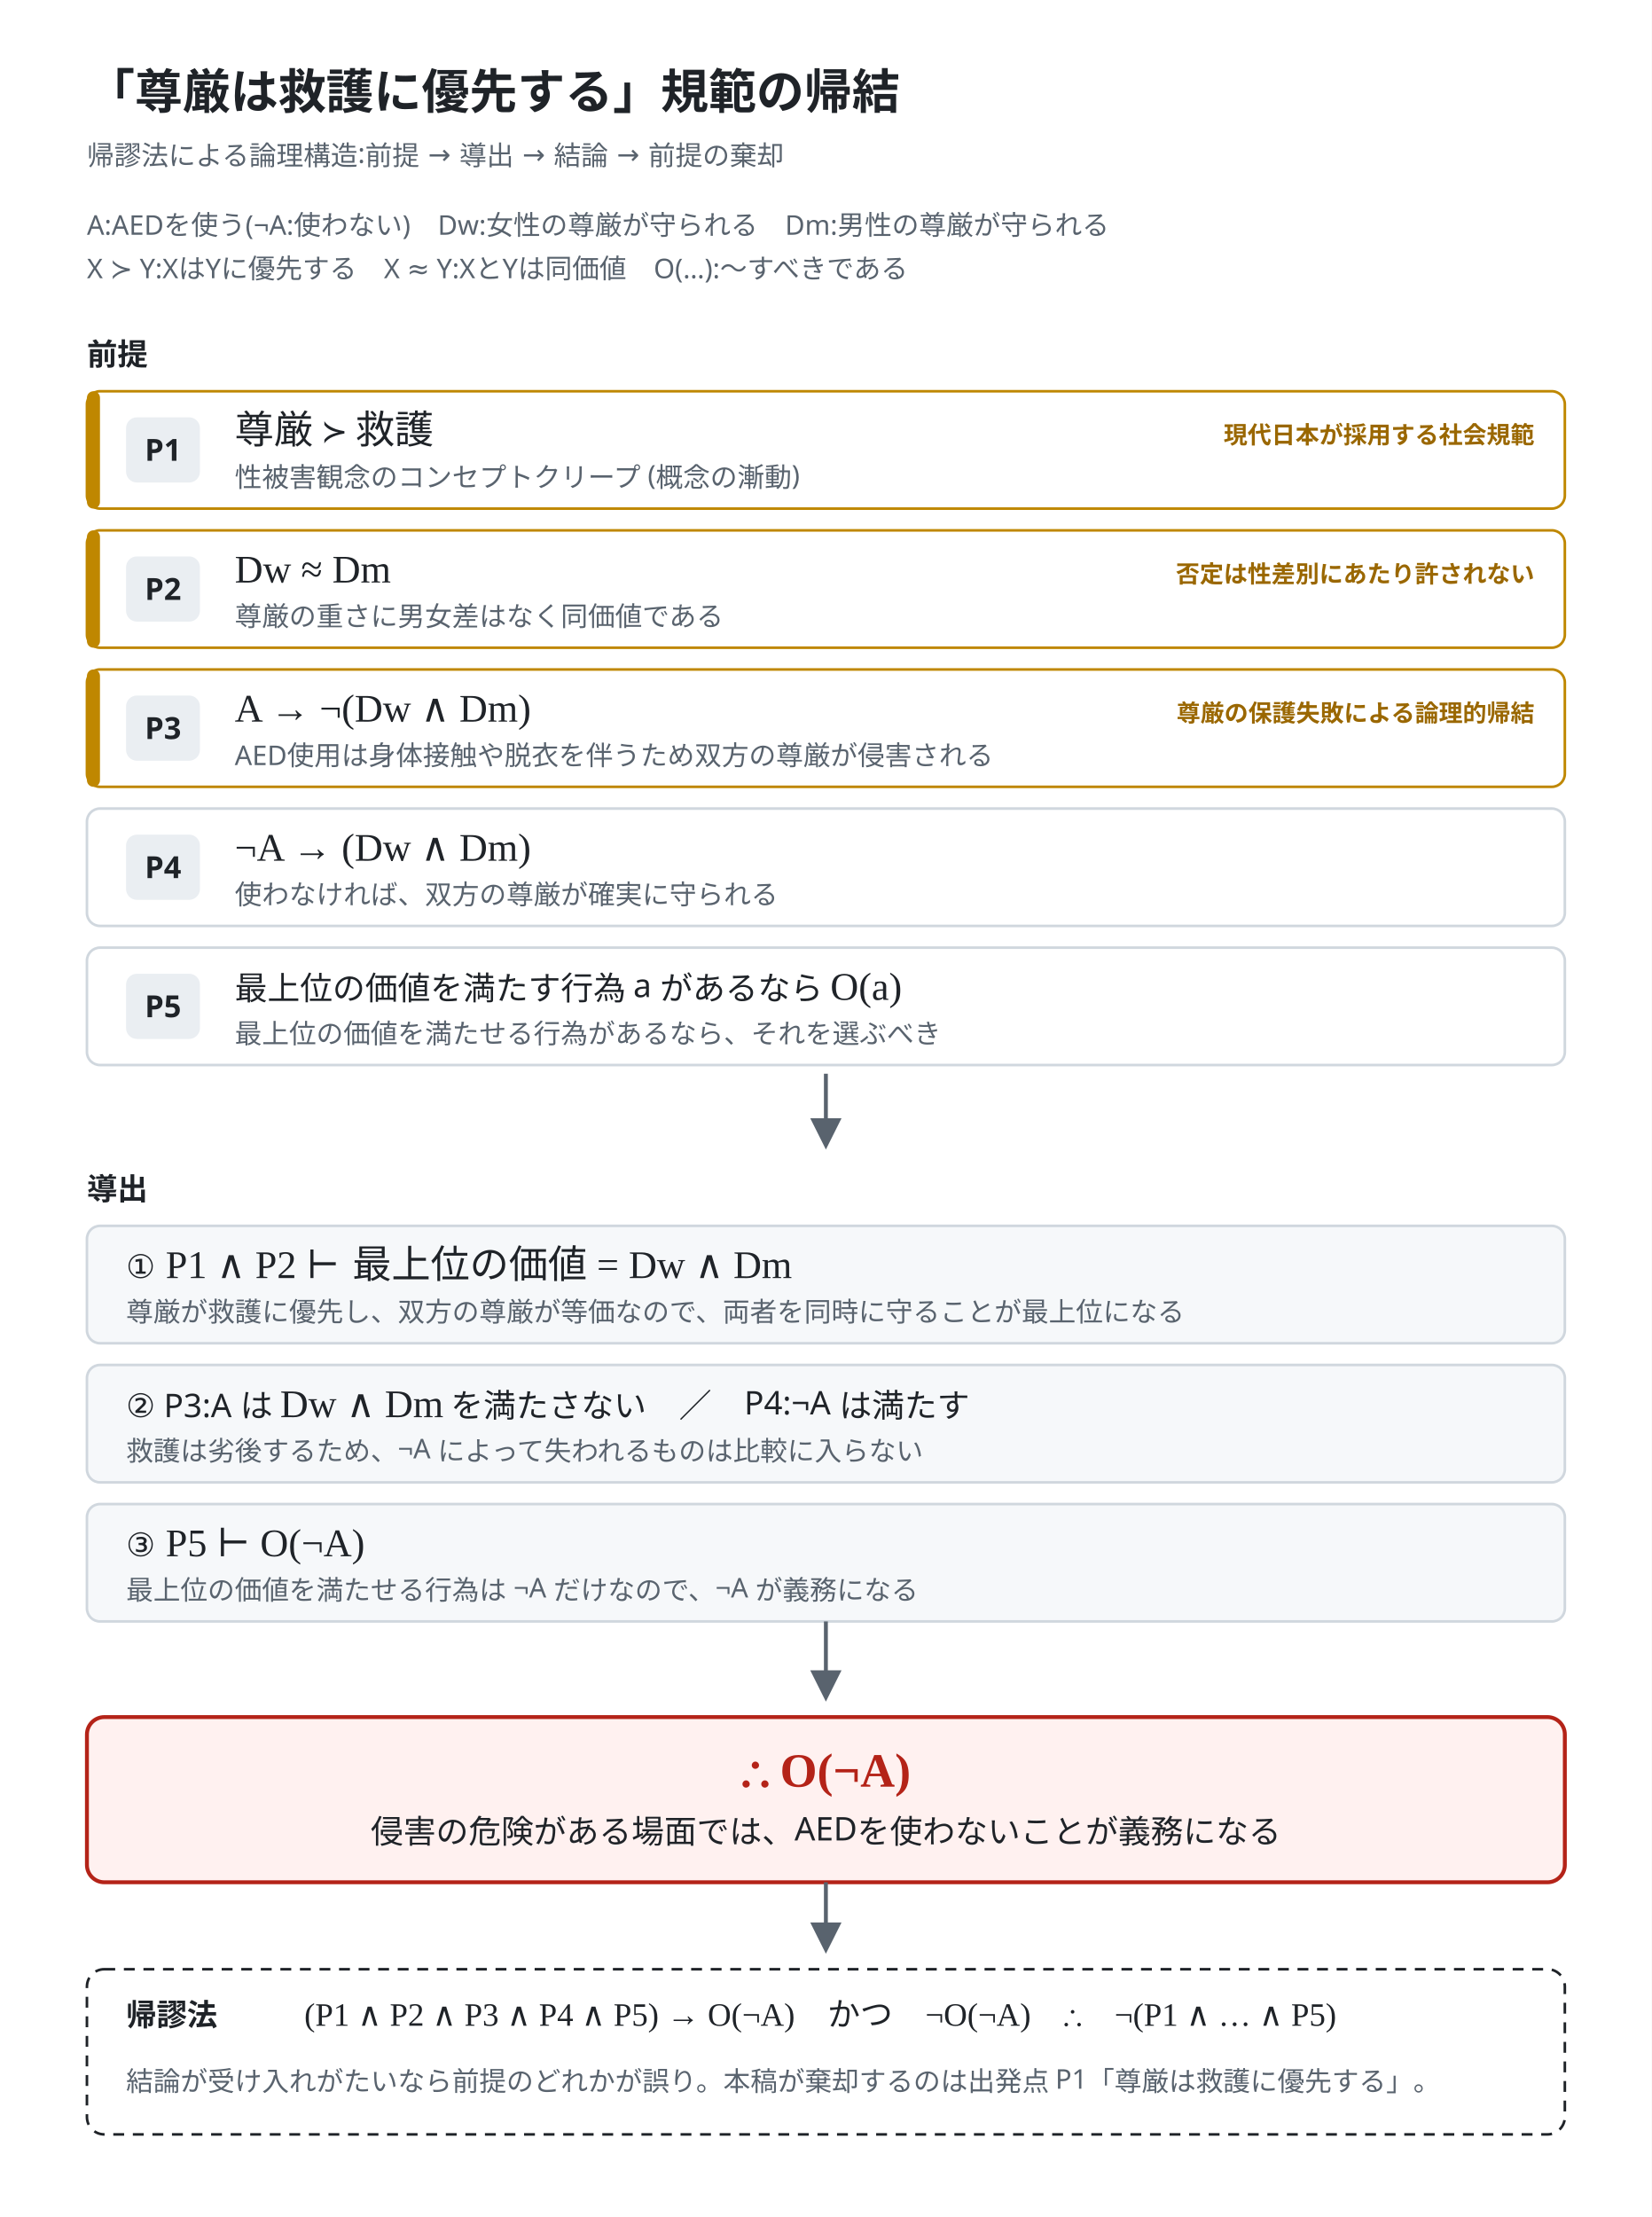
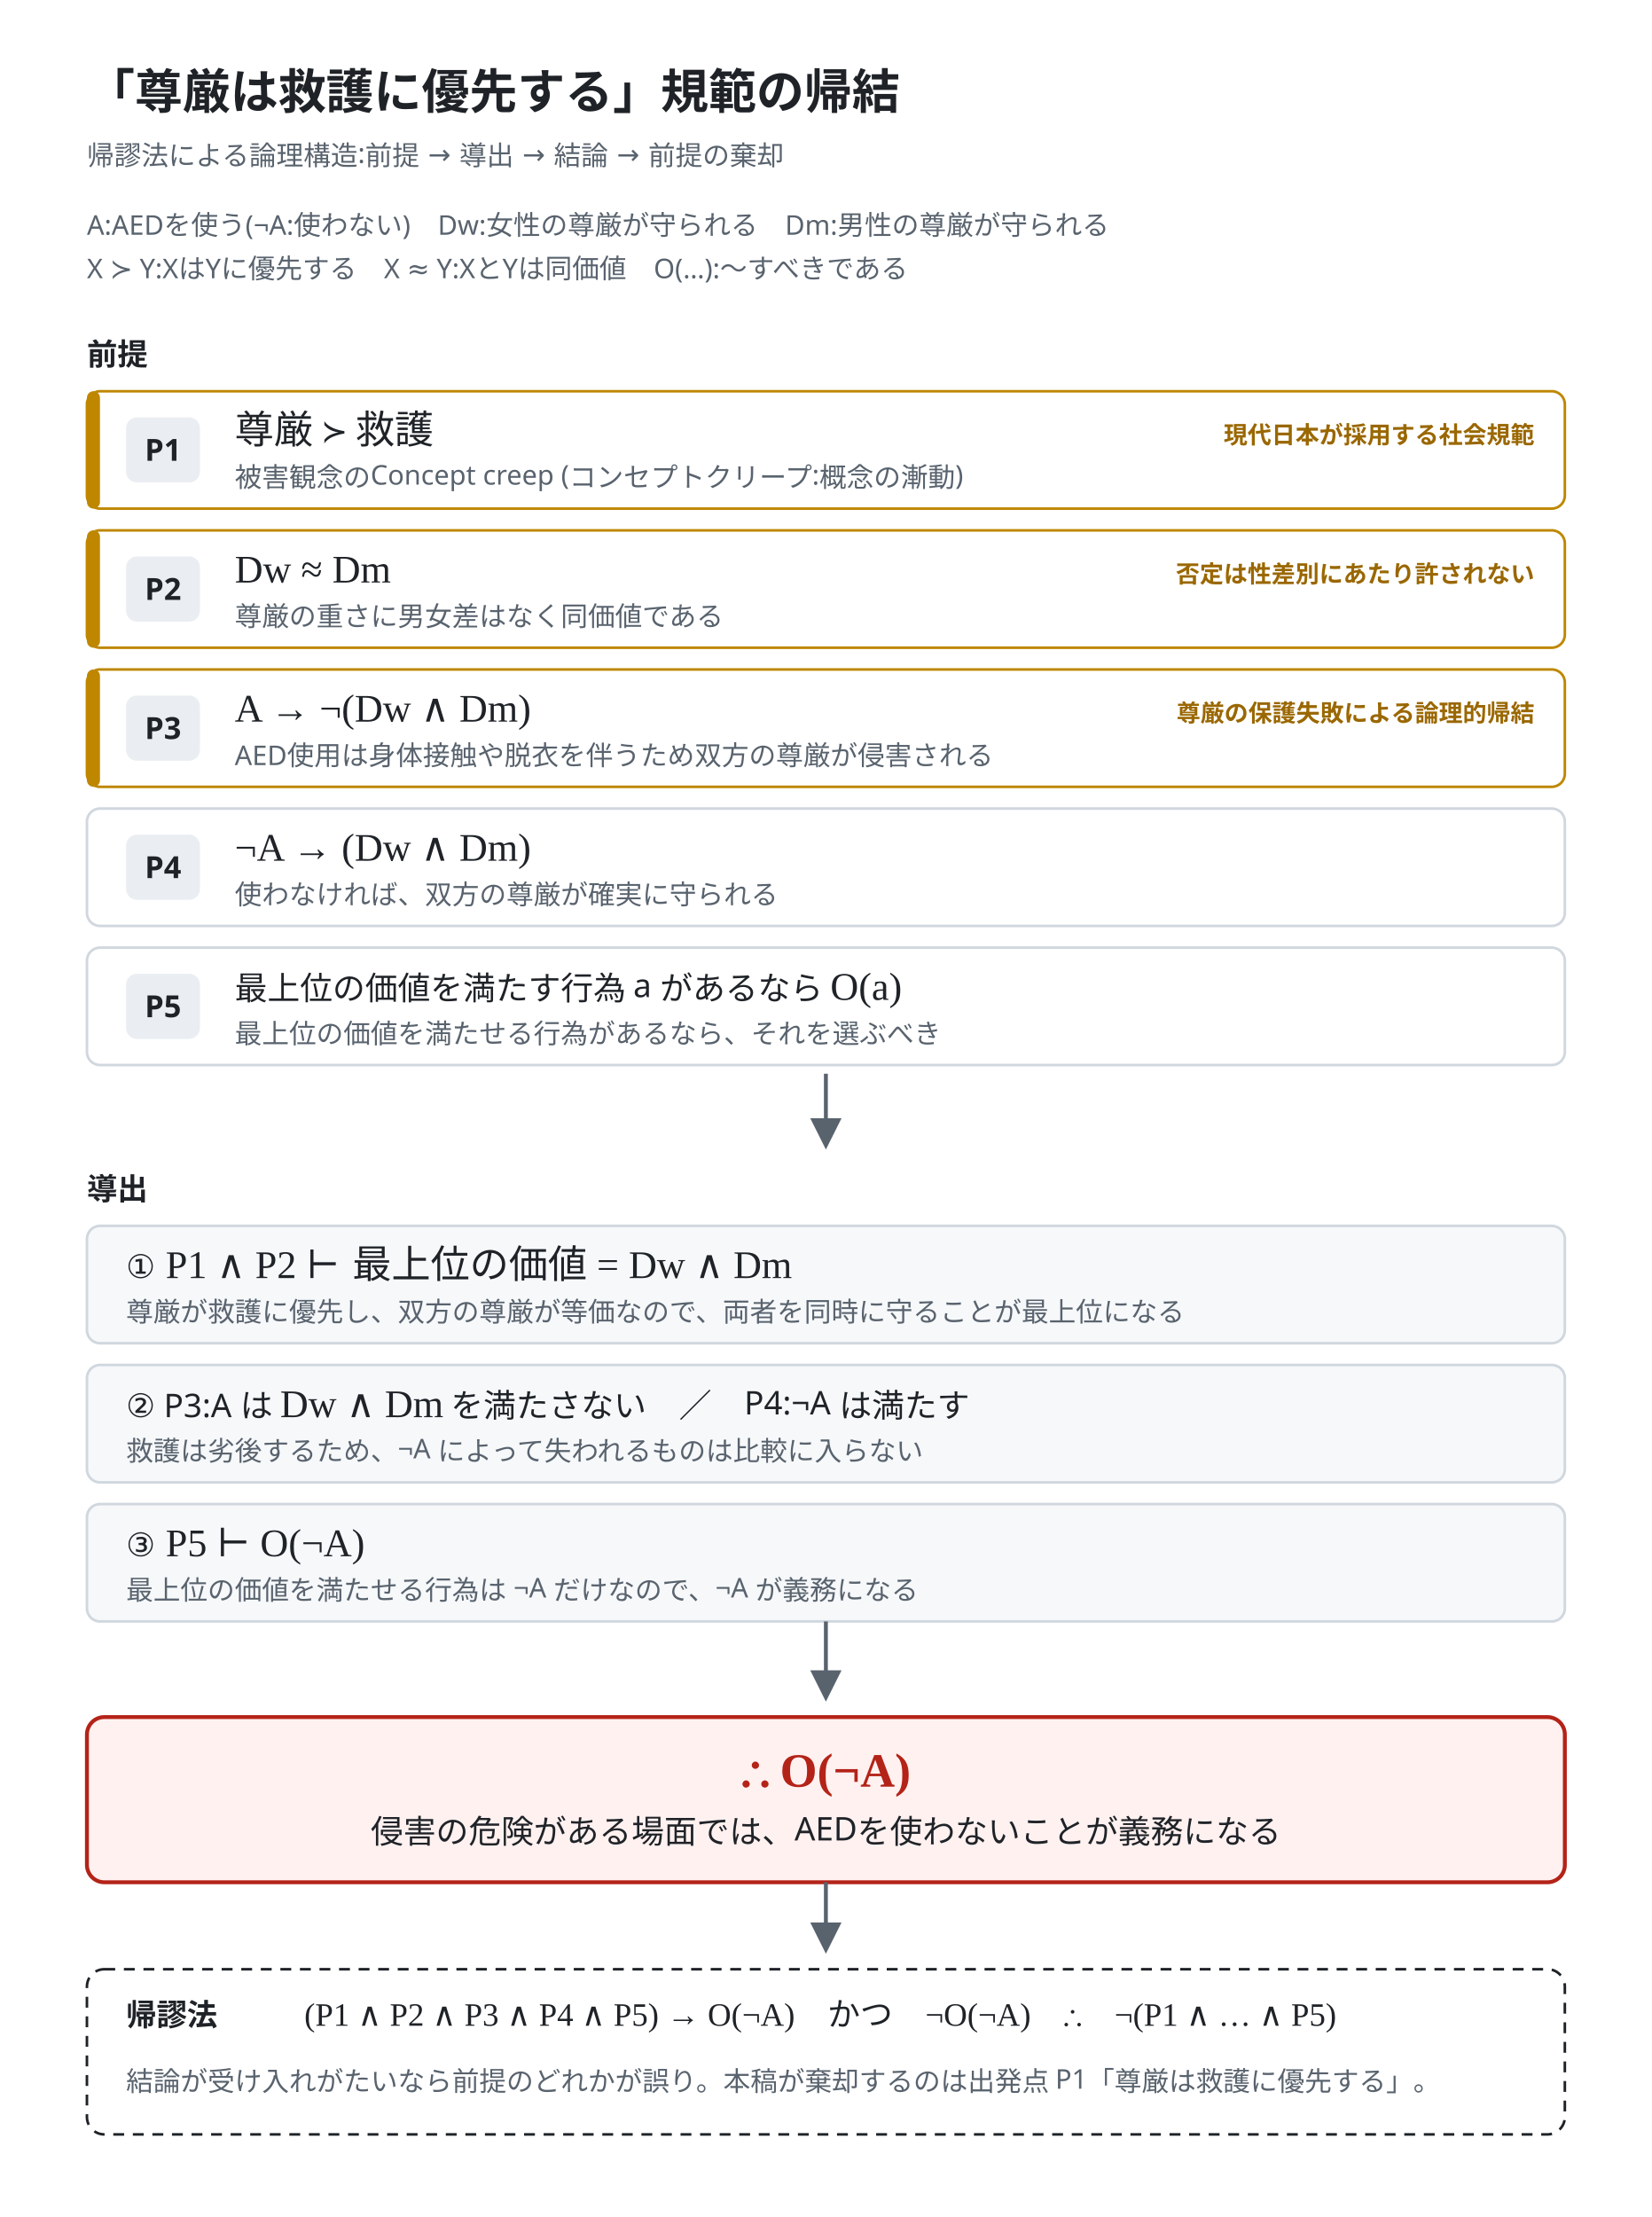
<svg xmlns="http://www.w3.org/2000/svg" viewBox="0 0 760 1020" width="760" height="1020" role="img" aria-labelledby="t d">
  <style>
    .bg    { fill: #ffffff; }
    .ink   { fill: #1f2328; }
    .mute  { fill: #59636e; }
    .amber { fill: #9a6700; }
    .red   { fill: #b42318; }
    .badge { fill: #eaeef2; }
    .card  { fill: #ffffff; stroke: #d0d7de; stroke-width: 1.2; }
    .weak  { fill: #ffffff; stroke: #bf8700; stroke-width: 1.2; }
    .stripe{ fill: #bf8700; }
    .step  { fill: #f6f8fa; stroke: #d0d7de; stroke-width: 1.2; }
    .concl { fill: #fff1f0; stroke: #b42318; stroke-width: 1.8; }
    .reduc { fill: #ffffff; stroke: #1f2328; stroke-width: 1.2; stroke-dasharray: 5 4; }
    .arrow { stroke: #59636e; stroke-width: 1.8; fill: none; }
    .arrowhead { fill: #59636e; }
    .sans  { font-family: "Hiragino Sans","Hiragino Kaku Gothic ProN","Yu Gothic","Meiryo","Noto Sans JP",sans-serif; }
    .math  { font-family: "Cambria Math","STIX Two Math","Times New Roman","DejaVu Serif","Noto Serif JP",serif; }
    .h1 { font-size: 22px; font-weight: 700; }
    .h2 { font-size: 14px; font-weight: 700; }
    .f  { font-size: 18px; }
    .fs { font-size: 15px; }
    .g  { font-size: 12.5px; }
    .tag{ font-size: 11px; font-weight: 700; }
    .id { font-size: 14px; font-weight: 700; }

    @media (prefers-color-scheme: dark) {
      .bg    { fill: #0d1117; }
      .ink   { fill: #e6edf3; }
      .mute  { fill: #9198a1; }
      .amber { fill: #d4a72c; }
      .red   { fill: #ff7b72; }
      .badge { fill: #21262d; }
      .card  { fill: #0d1117; stroke: #30363d; }
      .weak  { fill: #0d1117; stroke: #d4a72c; }
      .stripe{ fill: #d4a72c; }
      .step  { fill: #161b22; stroke: #30363d; }
      .concl { fill: #2d1517; stroke: #ff7b72; }
      .reduc { fill: #0d1117; stroke: #e6edf3; }
      .arrow { stroke: #9198a1; }
      .arrowhead { fill: #9198a1; }
    }
  </style>
  <defs>
    <marker id="ah" viewBox="0 0 10 10" refX="8" refY="5" markerWidth="8" markerHeight="8" orient="auto">
      <path d="M0,0 L10,5 L0,10 z" class="arrowhead" />
    </marker>
  </defs>
  <rect class="bg" width="760" height="1130" />
  <text x="40" y="50" class="sans h1 ink">「尊厳は救護に優先する」規範の帰結</text>
  <text x="40" y="76" class="sans g mute">帰謬法による論理構造:前提 → 導出 → 結論 → 前提の棄却</text>
  <text x="40" y="108" class="sans g mute">A:AEDを使う(¬A:使わない)　Dw:女性の尊厳が守られる　Dm:男性の尊厳が守られる</text>
  <text x="40" y="128" class="sans g mute">X ≻ Y:XはYに優先する　X ≈ Y:XとYは同価値　O(…):〜すべきである</text>
  <text x="40" y="168" class="sans h2 ink">前提</text>
  <rect x="40" y="180" width="680" height="54" rx="6" class="weak" />
  <rect x="40" y="180" width="6" height="54" rx="3" class="stripe" />
  <rect x="58" y="192" width="34" height="30" rx="5" class="badge" />
  <text x="75" y="212" text-anchor="middle" class="sans id ink">P1</text>
  <text x="108" y="204" class="math f ink">尊厳 ≻ 救護</text>
-   <text x="108" y="224" class="sans g mute">性被害観念のコンセプトクリープ (概念の漸動)</text>
+   <text x="108" y="224" class="sans g mute">被害観念のConcept creep (コンセプトクリープ:概念の漸動)</text>
  <text x="706" y="204" text-anchor="end" class="sans tag amber">現代日本が採用する社会規範</text>
  <rect x="40" y="244" width="680" height="54" rx="6" class="weak" />
  <rect x="40" y="244" width="6" height="54" rx="3" class="stripe" />
  <rect x="58" y="256" width="34" height="30" rx="5" class="badge" />
  <text x="75" y="276" text-anchor="middle" class="sans id ink">P2</text>
  <text x="108" y="268" class="math f ink">Dw ≈ Dm</text>
  <text x="108" y="288" class="sans g mute">尊厳の重さに男女差はなく同価値である</text>
  <text x="706" y="268" text-anchor="end" class="sans tag amber">否定は性差別にあたり許されない</text>
  <rect x="40" y="308" width="680" height="54" rx="6" class="weak" />
  <rect x="40" y="308" width="6" height="54" rx="3" class="stripe" />
  <rect x="58" y="320" width="34" height="30" rx="5" class="badge" />
  <text x="75" y="340" text-anchor="middle" class="sans id ink">P3</text>
  <text x="108" y="332" class="math f ink">A → ¬(Dw ∧ Dm)</text>
  <text x="108" y="352" class="sans g mute">AED使用は身体接触や脱衣を伴うため双方の尊厳が侵害される</text>
  <text x="706" y="332" text-anchor="end" class="sans tag amber">尊厳の保護失敗による論理的帰結</text>
  <rect x="40" y="372" width="680" height="54" rx="6" class="card" />
  <rect x="58" y="384" width="34" height="30" rx="5" class="badge" />
  <text x="75" y="404" text-anchor="middle" class="sans id ink">P4</text>
  <text x="108" y="396" class="math f ink">¬A → (Dw ∧ Dm)</text>
  <text x="108" y="416" class="sans g mute">使わなければ、双方の尊厳が確実に守られる</text>
  <rect x="40" y="436" width="680" height="54" rx="6" class="card" />
  <rect x="58" y="448" width="34" height="30" rx="5" class="badge" />
  <text x="75" y="468" text-anchor="middle" class="sans id ink">P5</text>
  <text x="108" y="460" class="sans fs ink">最上位の価値を満たす行為 a があるなら <tspan class="math f">O(a)</tspan>
  </text>
  <text x="108" y="480" class="sans g mute">最上位の価値を満たせる行為があるなら、それを選ぶべき</text>
  <path d="M380,494 L380,526" class="arrow" marker-end="url(#ah)" />
  <text x="40" y="552" class="sans h2 ink">導出</text>
  <rect x="40" y="564" width="680" height="54" rx="6" class="step" />
  <text x="58" y="588" class="sans fs ink">① <tspan class="math f">P1 ∧ P2 ⊢ 最上位の価値 = Dw ∧ Dm</tspan>
  </text>
  <text x="58" y="608" class="sans g mute">尊厳が救護に優先し、双方の尊厳が等価なので、両者を同時に守ることが最上位になる</text>
  <rect x="40" y="628" width="680" height="54" rx="6" class="step" />
  <text x="58" y="652" class="sans fs ink">② P3:A は <tspan class="math f">Dw ∧ Dm</tspan> を満たさない　／　P4:¬A は満たす</text>
  <text x="58" y="672" class="sans g mute">救護は劣後するため、¬A によって失われるものは比較に入らない</text>
  <rect x="40" y="692" width="680" height="54" rx="6" class="step" />
  <text x="58" y="716" class="sans fs ink">③ <tspan class="math f">P5 ⊢ O(¬A)</tspan>
  </text>
  <text x="58" y="736" class="sans g mute">最上位の価値を満たせる行為は ¬A だけなので、¬A が義務になる</text>
  <path d="M380,746 L380,780" class="arrow" marker-end="url(#ah)" />
  <rect x="40" y="790" width="680" height="76" rx="8" class="concl" />
  <text x="380" y="822" text-anchor="middle" class="math f red" style="font-size:22px; font-weight:700;">∴ O(¬A)</text>
  <text x="380" y="848" text-anchor="middle" class="sans fs ink">侵害の危険がある場面では、AEDを使わないことが義務になる</text>
  <path d="M380,866 L380,896" class="arrow" marker-end="url(#ah)" />
  <rect x="40" y="906" width="680" height="76" rx="8" class="reduc" />
  <text x="58" y="932" class="sans h2 ink">帰謬法</text>
  <text x="140" y="932" class="math fs ink">(P1 ∧ P2 ∧ P3 ∧ P4 ∧ P5) → O(¬A)　かつ　¬O(¬A)　∴　¬(P1 ∧ … ∧ P5)</text>
  <text x="58" y="962" class="sans g mute">結論が受け入れがたいなら前提のどれかが誤り。本稿が棄却するのは出発点 P1「尊厳は救護に優先する」。</text>
</svg>
